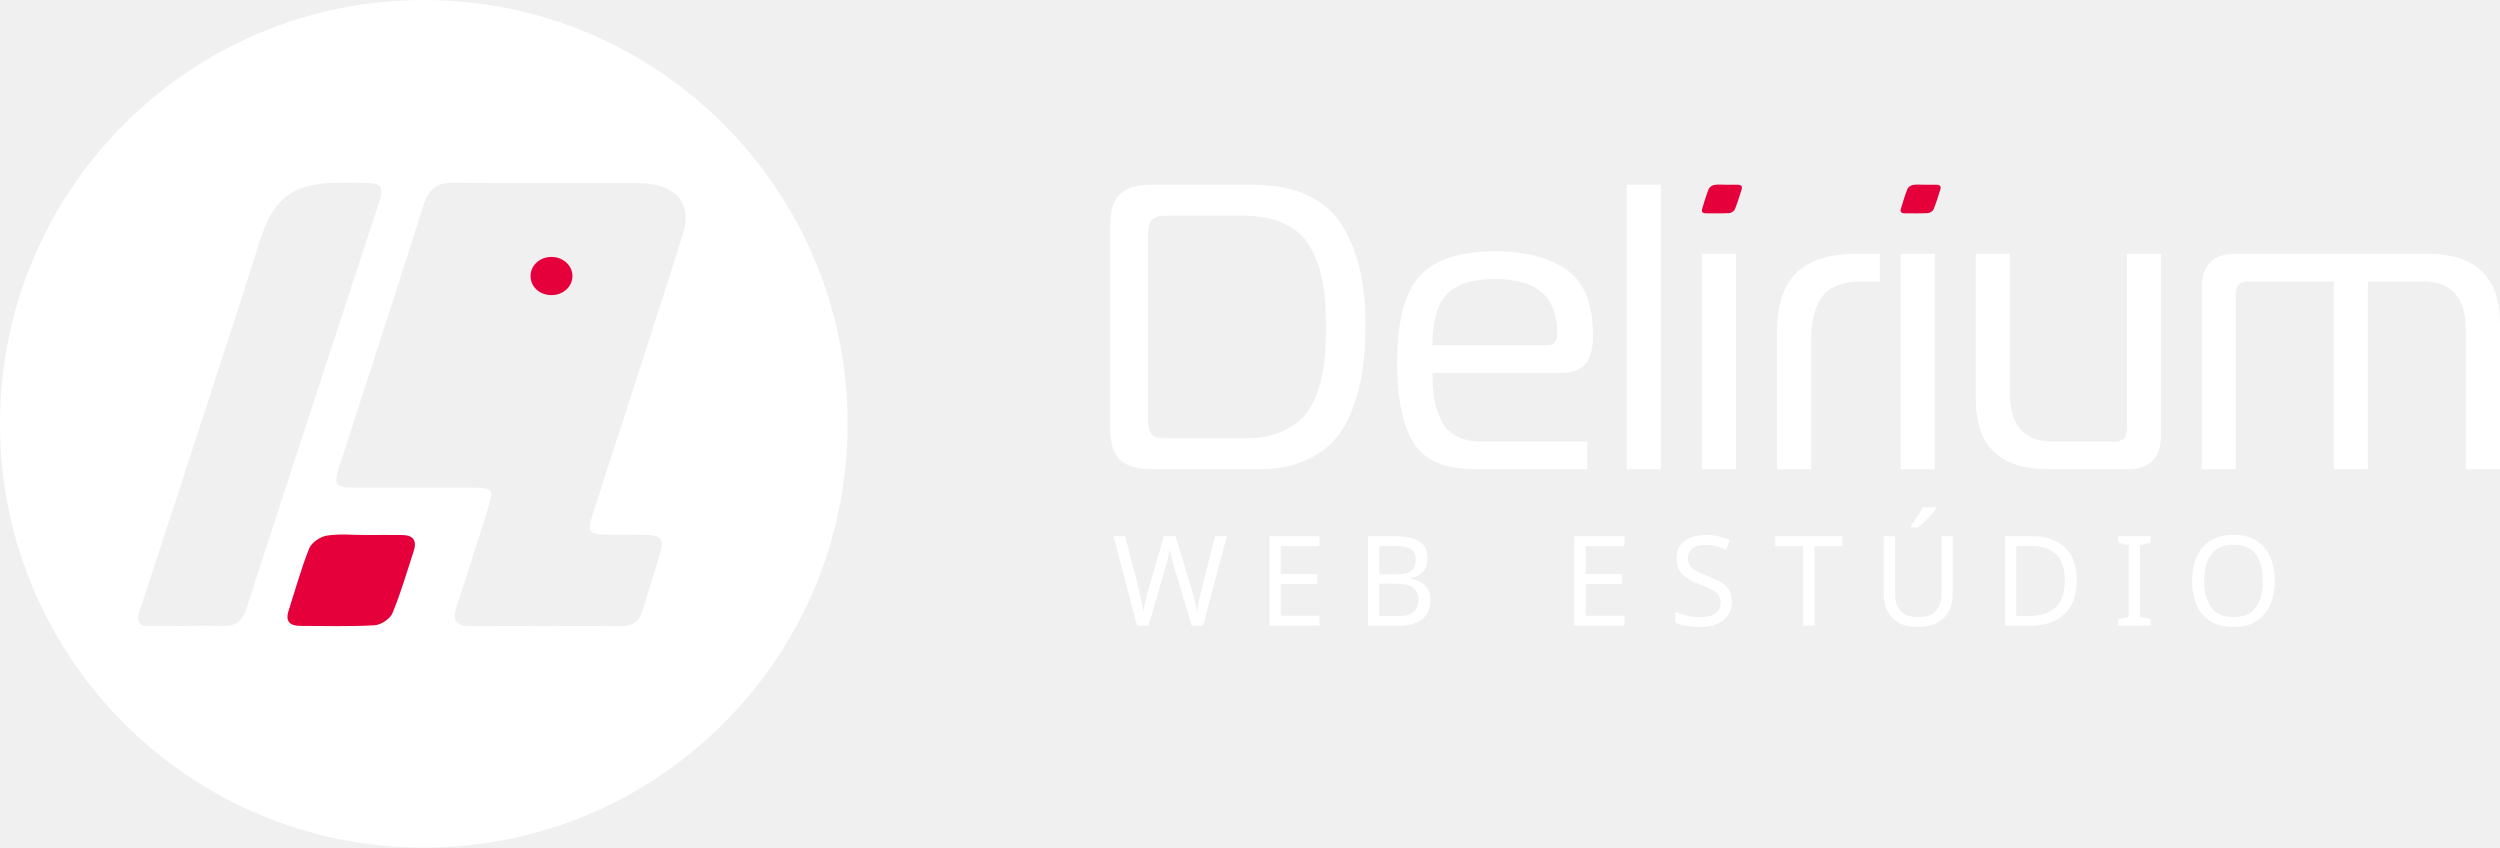
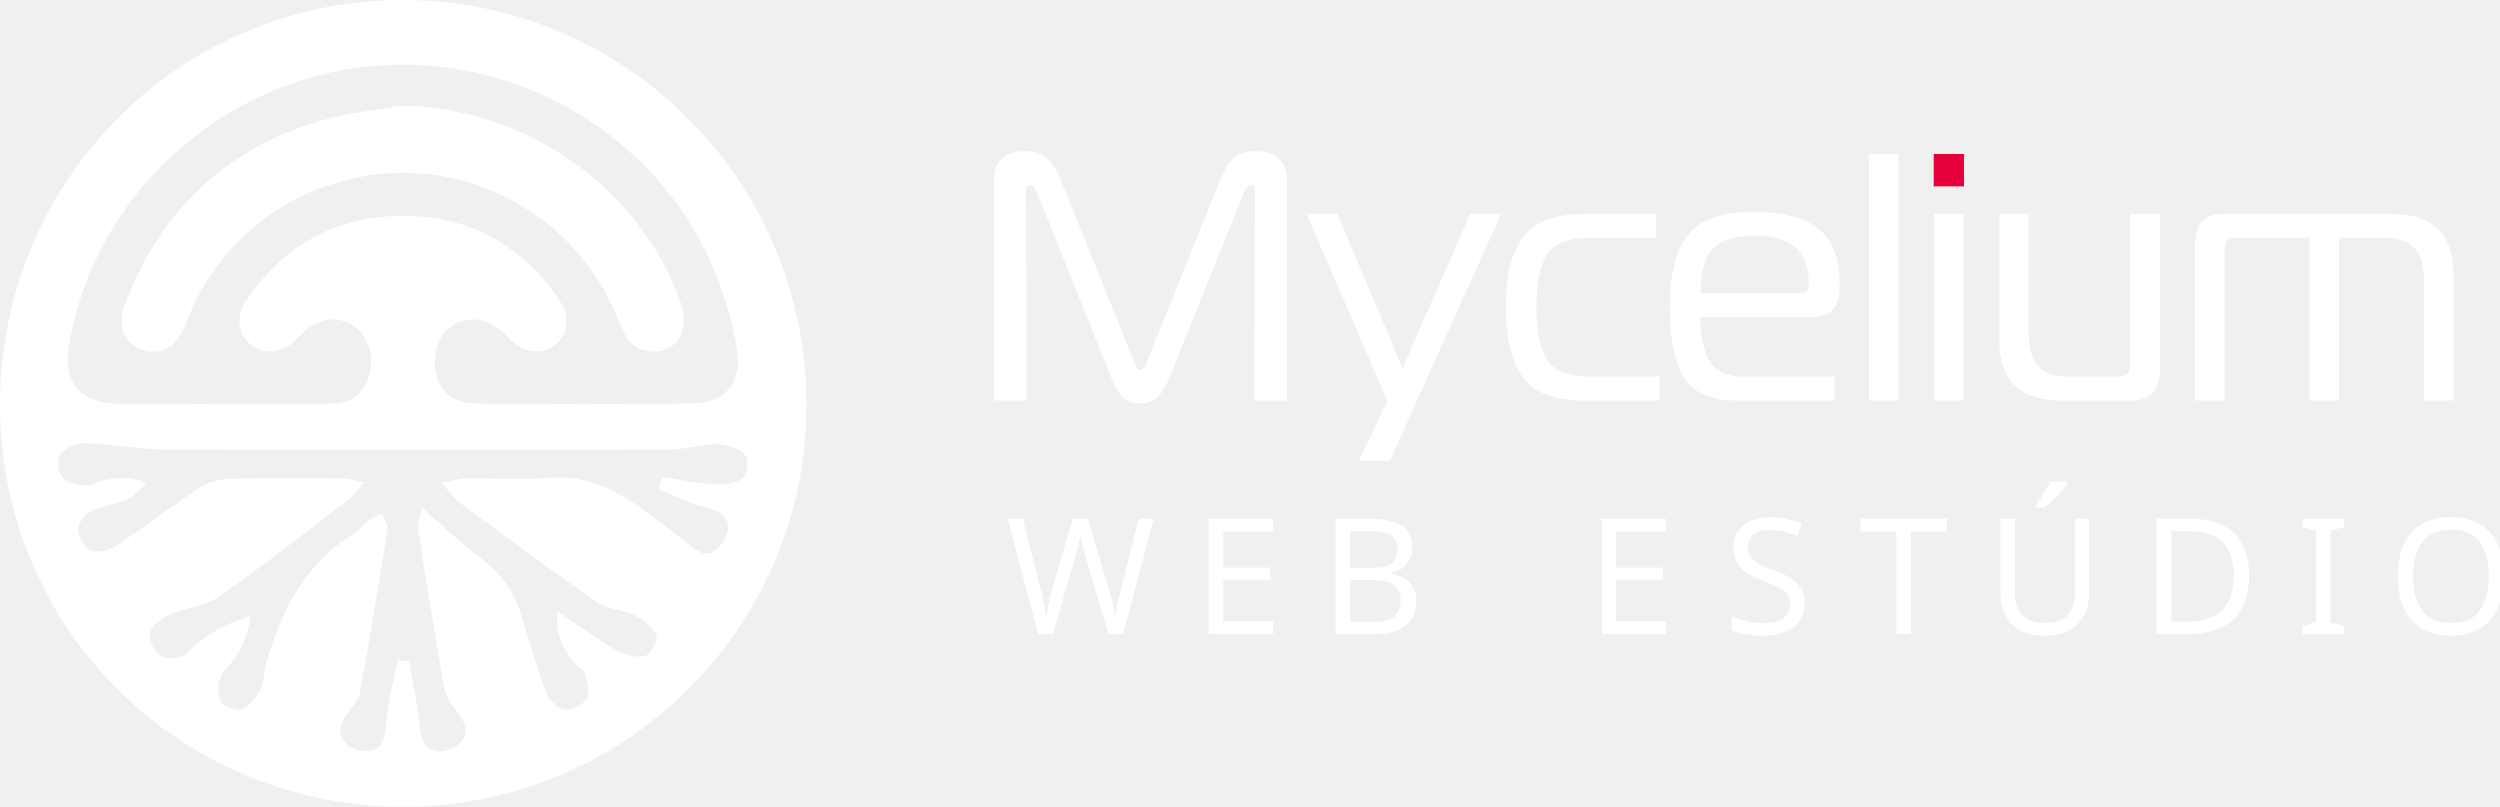
- <svg xmlns="http://www.w3.org/2000/svg" id="Camada_2" data-name="Camada 2" viewBox="0 0 1433.92 486.16">
+ <svg xmlns="http://www.w3.org/2000/svg" id="Camada_2" data-name="Camada 2" viewBox="0 0 1331.83 429.77">
  <defs>
    <style>
-       .cls-1, .cls-2 {
+       .cls-1 {
+         letter-spacing: .21em;
+       }
+ 
+       .cls-1, .cls-2, .cls-3 {
        font-family: Magistral-Light, Magistral;
        font-weight: 300;
      }

-       .cls-1, .cls-3 {
+       .cls-2 {
        letter-spacing: .23em;
      }

-       .cls-4 {
-         font-size: 71.88px;
+       .cls-4, .cls-5 {
+         stroke-width: 0px;
      }

-       .cls-4, .cls-5 {
+       .cls-4, .cls-6 {
        fill: #fff;
      }

-       .cls-2 {
-         letter-spacing: .21em;
+       .cls-3, .cls-7 {
+         letter-spacing: .23em;
      }

-       .cls-5, .cls-6 {
-         stroke-width: 0px;
+       .cls-5 {
+         fill: #e5003c;
      }

-       .cls-3 {
+       .cls-6 {
+         font-size: 86.03px;
+       }
+ 
+       .cls-7 {
        font-family: Magistral-Medium, Magistral;
        font-weight: 500;
      }
- 
-       .cls-6 {
-         fill: #e5003c;
-       }
    </style>
  </defs>
+   <g id="limnha">
+     <g>
+       <path class="cls-4" d="M662.74,102.49l-39.22,97.39c-2.13,5.25-4.29,9.07-6.47,11.45-2.19,2.37-5.35,3.56-9.48,3.56s-7.32-1.19-9.57-3.56c-2.25-2.38-4.44-6.19-6.57-11.45l-39.03-97.39c-1.13-2.75-2.25-4.13-3.38-4.13-1.63,0-2.44,1.25-2.44,3.75l.38,111.27h-17.45v-118.03c0-4.75,1.47-8.41,4.41-10.98,2.94-2.56,7.04-3.85,12.29-3.85s9.01,1.25,11.63,3.75c2.63,2.5,5,6.26,7.13,11.26l39.22,97.2c1.13,3,2.25,4.5,3.38,4.5s2.25-1.5,3.38-4.5l39.22-97.2c2-5,4.32-8.75,6.94-11.26,2.63-2.5,6.5-3.75,11.63-3.75s9.38,1.28,12.38,3.85c3,2.57,4.5,6.22,4.5,10.98v118.03h-17.45l.38-111.27c0-2.5-.81-3.75-2.44-3.75-1.13,0-2.25,1.38-3.38,4.13Z" />
+       <path class="cls-4" d="M799.72,113.94l-59.3,131.54h-16.51l15.2-32.09-43.16-99.45h16.51l34.71,82.19,36.03-82.19h16.51Z" />
+       <path class="cls-4" d="M884.16,213.39h-39.78c-16.01,0-27.05-4.13-33.12-12.38-6.07-8.26-9.1-20.76-9.1-37.53s3.06-28.74,9.19-37.06c6.13-8.32,17.14-12.48,33.03-12.48h37.72v12.76h-34.9c-11.51,0-19.17,2.97-22.99,8.91-3.82,5.94-5.72,15.23-5.72,27.86s1.88,22.46,5.63,28.33c3.75,5.88,11.45,8.82,23.08,8.82h36.97v12.76Z" />
+       <path class="cls-4" d="M977.42,213.39h-51.98c-13.89,0-23.33-4.1-28.33-12.29-5-8.19-7.51-20.55-7.51-37.06,0-18.51,3.38-31.68,10.13-39.5,6.76-7.82,18.45-11.73,35.09-11.73,14.38,0,25.52,2.91,33.4,8.73,7.88,5.82,11.82,15.79,11.82,29.93,0,6-1.13,10.41-3.38,13.23-2.25,2.81-6.07,4.22-11.45,4.22h-59.3c0,4.63.28,8.6.84,11.92.56,3.32,1.6,6.6,3.1,9.85,1.5,3.25,3.85,5.72,7.04,7.41s7.16,2.53,11.92,2.53h48.6v12.76ZM905.93,156.16h53.1c3,0,4.5-1.69,4.5-5.07v-.75c0-16.51-9.51-24.77-28.52-24.77-10.39,0-17.83,2.28-22.33,6.85-4.5,4.57-6.76,12.48-6.76,23.74Z" />
+       <path class="cls-4" d="M995.62,213.39V82.04h15.76v131.35h-15.76Z" />
+       <path class="cls-4" d="M1046.28,99.3h-16.14v-17.26h16.14v17.26ZM1030.33,213.39v-99.45h15.76v99.45h-15.76Z" />
+       <rect class="cls-5" x="1030.14" y="82.04" width="16.14" height="17.26" />
+       <path class="cls-4" d="M1150.61,113.94v83.13c0,10.88-5.07,16.32-15.2,16.32h-36.78c-22.39,0-33.59-10.76-33.59-32.27v-67.18h15.76v64.36c0,14.89,6.63,22.33,19.89,22.33h28.33c2,0,3.47-.47,4.41-1.41s1.41-2.59,1.41-4.97v-80.31h15.76Z" />
+       <path class="cls-4" d="M1169.37,213.39v-83.13c0-10.88,5.07-16.32,15.2-16.32h88.94c22.39,0,33.59,10.76,33.59,32.27v67.18h-15.76v-64.36c0-14.89-6.63-22.33-19.89-22.33h-25.33v86.69h-15.76v-86.69h-39.41c-2,0-3.47.47-4.41,1.41s-1.41,2.6-1.41,4.97v80.31h-15.76Z" />
+     </g>
+   </g>
  <g id="FINAL">
+     <text class="cls-6" transform="translate(535.78 337.8)">
+       <tspan class="cls-7" x="0" y="0">WEB </tspan>
+       <tspan class="cls-3" x="309.11" y="0">E</tspan>
+       <tspan class="cls-1" x="382.41" y="0">S</tspan>
+       <tspan class="cls-2" x="454.5" y="0">TÚDIO</tspan>
+     </text>
    <g>
-       <g>
-         <g>
-           <path class="cls-5" d="M243.08,0C108.83,0,0,108.83,0,243.08s108.83,243.08,243.08,243.08,243.08-108.83,243.08-243.08S377.33,0,243.08,0ZM127.49,359.04c-6.78-.29-13.58-.06-20.38-.06v.1c-6.79,0-13.59-.2-20.38.06-6.73.25-8.92-1.86-6.64-8.78,14.87-45.06,29.52-90.19,44.18-135.31,8.29-25.49,16.65-50.96,24.65-76.54,7.78-24.89,19.03-33.49,45.2-33.67,5.25-.04,10.5-.15,15.74.05,8.97.35,10.4,2.34,7.64,10.94-5.29,16.42-10.77,32.78-16.13,49.18-20.01,61.2-40.1,122.38-59.88,183.66-2.38,7.37-6.33,10.71-14,10.38ZM237.31,315.95c-3.92,11.97-7.4,24.14-12.22,35.75-1.36,3.27-6.62,6.73-10.27,6.94-14.12.82-28.31.37-42.48.36-5.83,0-8.85-2.33-6.84-8.59,3.84-12,7.17-24.2,11.86-35.87,1.35-3.36,6.35-6.72,10.12-7.32,7.2-1.16,14.73-.34,22.12-.34,7.08-.02,14.17-.12,21.25,0,6.1.1,8.39,3.21,6.47,9.07ZM391.68,134.29c-10.04,32.06-20.46,64-30.77,95.98-6.9,21.42-13.98,42.78-20.79,64.23-3.49,10.99-2.54,12.07,9.32,12.17,6.49.05,12.98-.09,19.46.04,10.75.22,12.25,2.09,9.32,12.16-3.02,10.36-6.59,20.56-9.48,30.95-1.89,6.79-5.98,9.42-12.82,9.33-14.21-.19-28.42-.06-42.63-.07-14.52,0-29.04-.07-43.56.02-8.11.05-10.39-3.52-7.9-11.11,6.16-18.74,12.22-37.52,18.07-56.35,3.52-11.35,3.03-11.85-9.24-11.88-22.55-.06-45.1.05-67.65-.09-10.66-.07-11.78-1.67-8.67-11.27,16.2-50.16,32.61-100.26,48.48-150.52,2.99-9.47,7.77-13.25,17.88-13.1,34.28.49,68.58.17,102.87.22,3.39,0,6.82.09,10.15.63,16.12,2.61,22.87,13.02,17.97,28.67Z" />
-           <path class="cls-6" d="M316.33,147.36c-6.65-.03-11.97,4.79-12.01,10.88-.04,6.21,5.17,11.03,11.95,11.04,6.66.01,12.02-4.81,12.07-10.85.05-6.09-5.33-11.05-12.01-11.08Z" />
-         </g>
-         <path class="cls-6" d="M209.6,306.88c7.08-.02,14.17-.12,21.25,0,6.1.1,8.39,3.21,6.47,9.06-3.92,11.97-7.4,24.14-12.22,35.75-1.36,3.27-6.62,6.73-10.27,6.94-14.12.82-28.31.37-42.48.36-5.83,0-8.85-2.33-6.84-8.59,3.84-12,7.17-24.2,11.86-35.87,1.35-3.36,6.35-6.72,10.12-7.32,7.2-1.16,14.73-.34,22.12-.34Z" />
-       </g>
-       <g>
-         <text class="cls-4" transform="translate(637.78 358.87)">
-           <tspan class="cls-3" x="0" y="0">WEB </tspan>
-           <tspan class="cls-1" x="258.25" y="0">E</tspan>
-           <tspan class="cls-2" x="319.49" y="0">S</tspan>
-           <tspan class="cls-1" x="379.72" y="0">TÚDIO</tspan>
-         </text>
-         <g>
-           <path class="cls-5" d="M722.32,269.11h-62.7c-7.46,0-13.13-1.75-17.01-5.24-3.89-3.5-5.83-9.44-5.83-17.83v-117.01c0-8.39,1.94-14.33,5.83-17.83,3.88-3.5,9.56-5.24,17.01-5.24h59.44c12.59,0,23.23,2.18,31.93,6.53,8.7,4.35,15.3,10.49,19.81,18.41,4.5,7.93,7.69,16.4,9.56,25.41,1.87,9.01,2.8,19.19,2.8,30.53,0,9.01-.51,17.25-1.52,24.71-1.01,7.46-2.88,14.88-5.59,22.26-2.72,7.38-6.26,13.56-10.61,18.53-4.35,4.97-10.22,9.01-17.6,12.12-7.38,3.11-15.89,4.66-25.52,4.66ZM712.53,123.67h-43.35c-4.2,0-7.03.82-8.51,2.45-1.48,1.63-2.21,4.47-2.21,8.51v105.59c0,4.35.7,7.31,2.1,8.86,1.4,1.56,4.27,2.33,8.63,2.33h44.52c7.92,0,14.76-1.17,20.51-3.5,5.75-2.33,10.29-5.36,13.64-9.09,3.34-3.73,5.98-8.51,7.92-14.33,1.94-5.83,3.22-11.61,3.85-17.36.62-5.75.93-12.51.93-20.28,0-9.63-.62-17.91-1.86-24.82-1.25-6.91-3.5-13.44-6.76-19.58-3.26-6.14-8.2-10.8-14.8-13.98-6.61-3.18-14.8-4.78-24.59-4.78Z" />
-           <path class="cls-5" d="M910.42,269.11h-64.56c-17.25,0-28.98-5.09-35.2-15.27-6.22-10.18-9.32-25.52-9.32-46.03,0-23,4.2-39.35,12.59-49.06,8.39-9.71,22.92-14.57,43.59-14.57,17.87,0,31.7,3.61,41.49,10.84,9.79,7.23,14.68,19.62,14.68,37.18,0,7.46-1.4,12.94-4.2,16.43-2.8,3.5-7.54,5.24-14.22,5.24h-73.65c0,5.75.35,10.69,1.05,14.8.7,4.12,1.98,8.2,3.85,12.24,1.87,4.04,4.78,7.11,8.74,9.21,3.96,2.1,8.89,3.15,14.8,3.15h60.37v15.85ZM821.61,198.02h65.96c3.73,0,5.59-2.1,5.59-6.29v-.93c0-20.51-11.81-30.77-35.43-30.77-12.9,0-22.14,2.84-27.74,8.51-5.59,5.67-8.39,15.5-8.39,29.49Z" />
-           <path class="cls-5" d="M933.03,269.11V105.95h19.58v163.16h-19.58Z" />
-           <rect class="cls-5" x="976.14" y="145.58" width="19.58" height="123.54" />
-           <path class="cls-5" d="M1019.26,269.11v-79.02c0-15.23,3.73-26.46,11.19-33.68,7.46-7.23,18.88-10.84,34.26-10.84h13.52v15.85h-10.02c-10.57,0-18.1,2.72-22.61,8.16-4.51,5.44-6.76,13.91-6.76,25.41v74.12h-19.58Z" />
-           <rect class="cls-5" x="1090.12" y="145.58" width="19.58" height="123.54" />
-           <path class="cls-5" d="M1239.53,145.58v103.26c0,13.52-6.29,20.28-18.88,20.28h-45.68c-27.82,0-41.72-13.36-41.72-40.09v-83.44h19.58v79.95c0,18.49,8.23,27.74,24.71,27.74h35.2c2.48,0,4.31-.58,5.48-1.75s1.75-3.22,1.75-6.18v-99.76h19.58Z" />
-           <path class="cls-5" d="M1262.83,269.11v-103.26c0-13.52,6.29-20.28,18.88-20.28h110.48c27.81,0,41.72,13.37,41.72,40.09v83.44h-19.58v-79.95c0-18.49-8.24-27.74-24.71-27.74h-31.47v107.69h-19.58v-107.69h-48.95c-2.49,0-4.31.58-5.48,1.75s-1.75,3.23-1.75,6.18v99.76h-19.58Z" />
-           <path class="cls-6" d="M990.19,105.97c2.23,0,4.45-.04,6.68,0,1.92.03,2.64,1.01,2.03,2.85-1.23,3.76-2.32,7.58-3.84,11.23-.43,1.03-2.08,2.11-3.23,2.18-4.44.26-8.89.12-13.35.11-1.83,0-2.78-.73-2.15-2.7,1.21-3.77,2.25-7.6,3.73-11.27.42-1.05,1.99-2.11,3.18-2.3,2.26-.36,4.63-.11,6.95-.11Z" />
-           <path class="cls-6" d="M1104.17,105.97c2.23,0,4.45-.04,6.68,0,1.92.03,2.64,1.01,2.03,2.85-1.23,3.76-2.32,7.58-3.84,11.23-.43,1.03-2.08,2.11-3.23,2.18-4.44.26-8.89.12-13.35.11-1.83,0-2.78-.73-2.15-2.7,1.21-3.77,2.25-7.6,3.73-11.27.42-1.05,1.99-2.11,3.18-2.3,2.26-.36,4.63-.11,6.95-.11Z" />
-         </g>
-       </g>
+       <path class="cls-4" d="M429.68,215.5c.08,118.29-96.17,214.27-214.88,214.27C95.62,429.78-.01,334.53,0,215.83.01,96.26,95.63.05,214.5,0c118.68-.05,215.1,96.51,215.18,215.5ZM118.18,215.19v-.07c19.15,0,38.29.1,57.44-.04,10.45-.07,18.18-4.37,21.05-15.12,3.03-11.34-1.13-22.71-9.89-27.31-9.41-4.93-18.88-2.54-27.8,7.02-7.74,8.29-17.44,9.94-24.98,4.24-6.98-5.28-8.73-15.01-3.08-23.45,19.85-29.6,47.95-45.43,83.48-45.48,35.93-.05,64.35,15.77,84.21,45.96,5.4,8.21,3.86,17.01-2.8,22.58-7.44,6.21-17.38,4.57-25.69-4.26-8.73-9.27-18.76-11.58-27.94-6.45-8.43,4.71-12.28,15.24-9.7,26.52,2.25,9.85,9.55,15.62,21.71,15.7,37.94.24,75.89.36,113.83-.04,18.04-.19,27.22-10.55,24.57-28.42-1.82-12.28-5.28-24.51-9.59-36.19-27.6-74.79-104.79-122.68-184.84-115.18C116.87,42.84,49.81,104.71,36.79,184.07c-3.22,19.63,5.88,30.73,26.04,31.06,18.44.3,36.9.06,55.35.06ZM350.84,260.68c.57-2.22,1.13-4.43,1.7-6.65,9.17,1.37,18.3,3.34,27.52,3.88,5.27.31,11.66-.32,15.63-3.19,2.4-1.73,3.13-10.6,1.05-12.63-3.52-3.44-9.83-5.39-15-5.45-8.18-.09-16.39,2.83-24.59,2.85-89.45.23-178.91.31-268.36-.03-14.44-.05-28.86-2.89-43.32-3.33-4.46-.14-10.63,2.26-13.05,5.63-2.05,2.86-1.49,10.34.95,12.95,2.84,3.03,8.92,3.43,13.71,4.06,2.07.27,4.35-2.19,6.68-2.63,7.87-1.49,15.84-3.02,24.02,1.26-7.9,8.89-8.95,8.88-26.11,13.61-4.14,1.14-9.42,6.02-10.03,9.85-.62,3.84,2.95,10.55,6.49,12.25,3.52,1.7,10.15.05,13.91-2.42,15.28-10.07,29.7-21.44,45.04-31.41,4.64-3.01,11.19-4.09,16.91-4.24,19.48-.51,38.98-.29,58.47-.16,3.13.02,6.26,1,11.58,1.92-3.52,4.16-5.09,6.87-7.4,8.63-23.19,17.67-46.11,35.76-70.02,52.41-7.55,5.26-18.08,6.07-26.8,9.91-3.99,1.76-8.9,5.46-9.77,9.14-.87,3.64,1.73,9.72,4.84,12.2,2.67,2.13,8.32,1.37,12.4.57,2.29-.45,3.97-3.68,6.07-5.48,8.36-7.15,17.65-12.38,30.18-15.86-1.84,12.67-6.42,20.77-13.63,28.44-3.19,3.4-4.25,10.76-3.09,15.55.7,2.87,8.42,6.72,11.46,5.67,4.33-1.49,8.22-6.56,10.49-11.03,2.27-4.45,1.91-10.17,3.4-15.11,8.22-27.16,20.48-51.59,45.8-67.18,2.91-1.79,5.01-4.85,7.77-6.93,2.36-1.78,5.15-2.99,7.75-4.46,1.04,3.05,3.38,6.31,2.93,9.13-4.54,28.79-9.41,57.53-14.59,86.21-.63,3.51-3.28,6.89-5.64,9.81-4.62,5.72-7.17,12.11-1.78,17.79,2.72,2.87,8.85,4.64,12.77,3.79,7.76-1.66,7.98-8.5,8.59-15.66.92-10.89,4.01-21.59,6.17-32.37,1.96.06,3.93.13,5.89.19,1.88,10.94,4.41,21.83,5.43,32.85.67,7.23,1.77,13.94,9.56,15.14,3.96.61,9.79-1.59,12.56-4.58,5.1-5.51,2.1-11.35-2.13-16.8-2.91-3.75-5.89-8.18-6.7-12.69-4.99-28.02-9.47-56.13-13.84-84.26-.45-2.91,1-6.11,1.96-11.34,11.57,9.99,20.82,18.87,30.99,26.51,10.74,8.06,18.25,17.84,22.08,30.71,4.14,13.91,8.22,27.88,13.34,41.44,1.45,3.86,6.14,8.43,9.86,8.95,3.71.51,9.81-2.69,11.66-6.03,1.83-3.29.24-8.98-1.02-13.27-.68-2.3-4.07-3.67-5.8-5.82-5.56-6.94-10-14.34-8.97-27.52,11.98,8.08,21.28,15.06,31.29,20.79,4.49,2.57,10.81,4.35,15.53,3.23,2.95-.7,7.14-8.71,5.98-11.29-2.02-4.49-7.27-8.26-12.02-10.61-6.05-2.99-13.96-2.82-19.31-6.54-25.08-17.43-49.6-35.65-74.18-53.79-2.84-2.1-4.77-5.44-8.76-10.13,5.89-1.05,9.37-2.16,12.85-2.21,14.62-.21,29.33.95,43.84-.32,30.88-2.71,50.81,17.43,72.52,33.61,5.31,3.96,9.8,9.23,16.08,5.29,3.67-2.3,7.1-8.05,7.18-12.3.13-7.31-6.23-9.33-12.88-11.07-8.29-2.18-16.1-6.19-24.12-9.4Z" />
+       <path class="cls-4" d="M214.01,56.22c66.1,1.32,126.54,43.31,148.49,104.51,5.72,15.95-2.74,28.58-17.59,26.29-8.47-1.31-11.84-7.46-14.66-14.59-10.69-27.11-28.17-48.5-53.46-63.42-64.23-37.9-148.21-9.56-176.23,59.62-.65,1.61-1.21,3.27-1.86,4.88-4.79,11.69-13.74,16.45-23.65,12.61-9.27-3.59-12.9-12.79-8.33-24.66,18.95-49.31,53.59-82.31,104.4-97.25,13.88-4.08,28.58-5.39,42.9-7.97Z" />
    </g>
  </g>
</svg>
